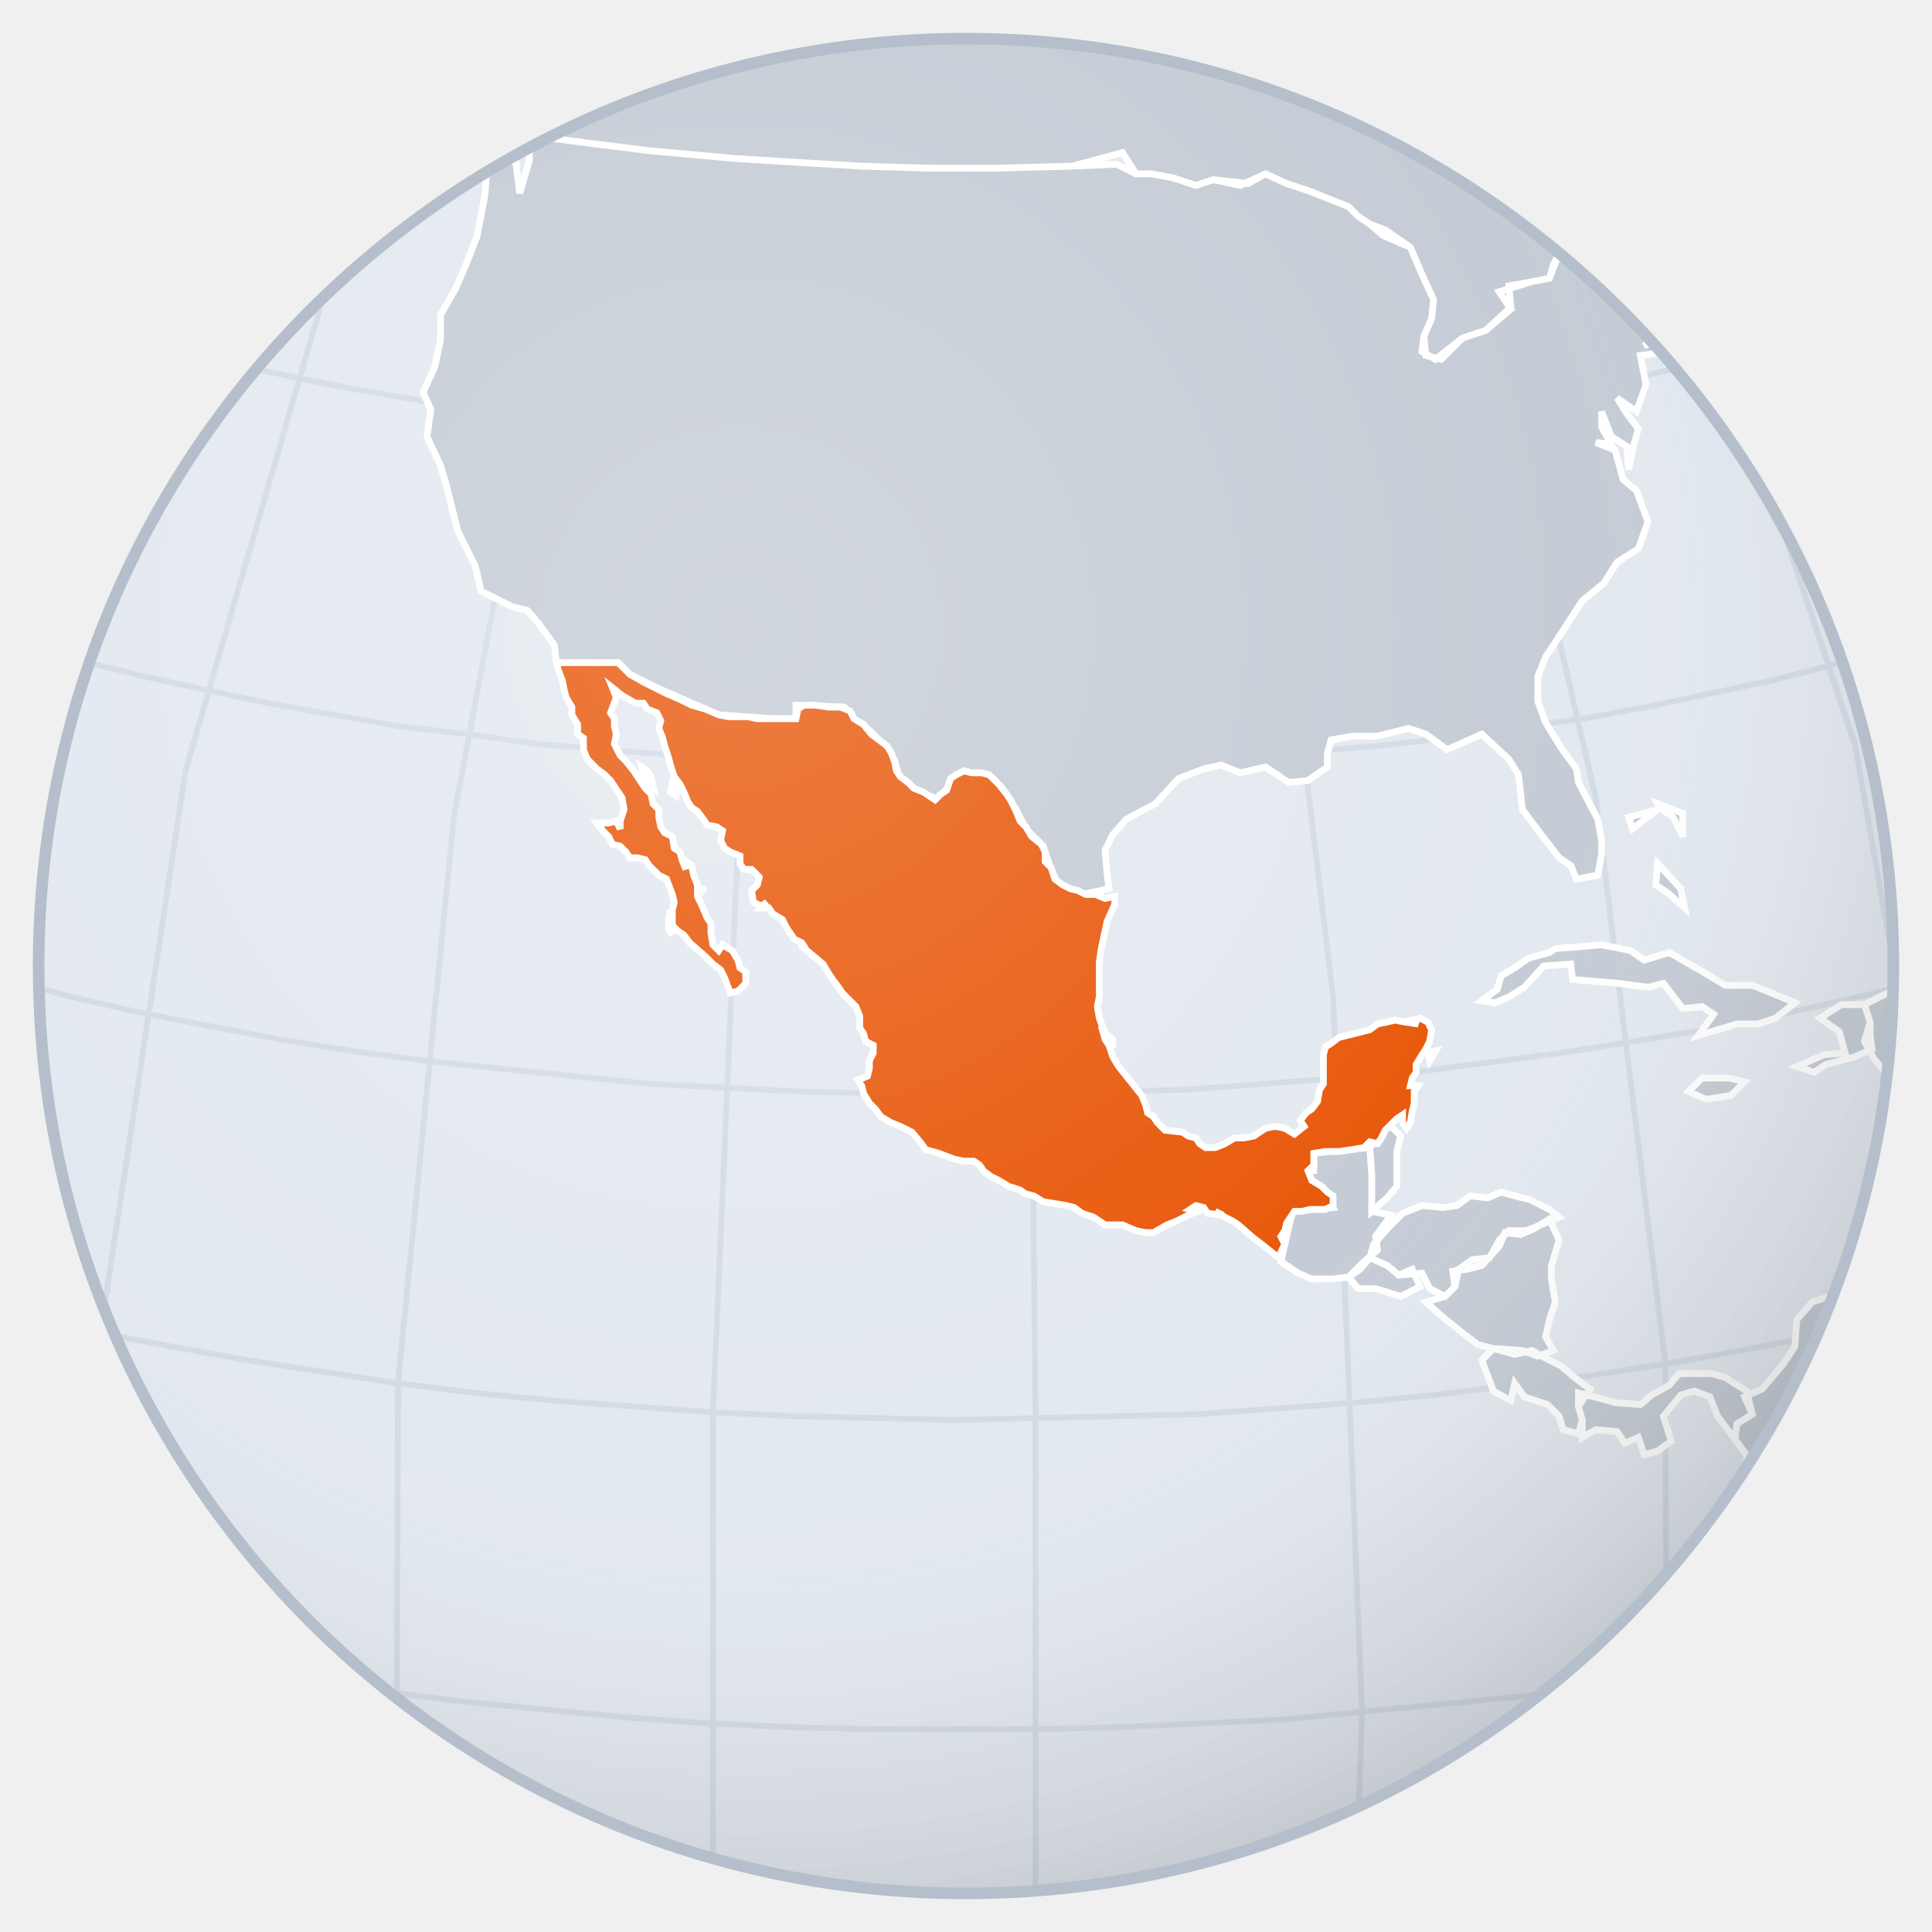
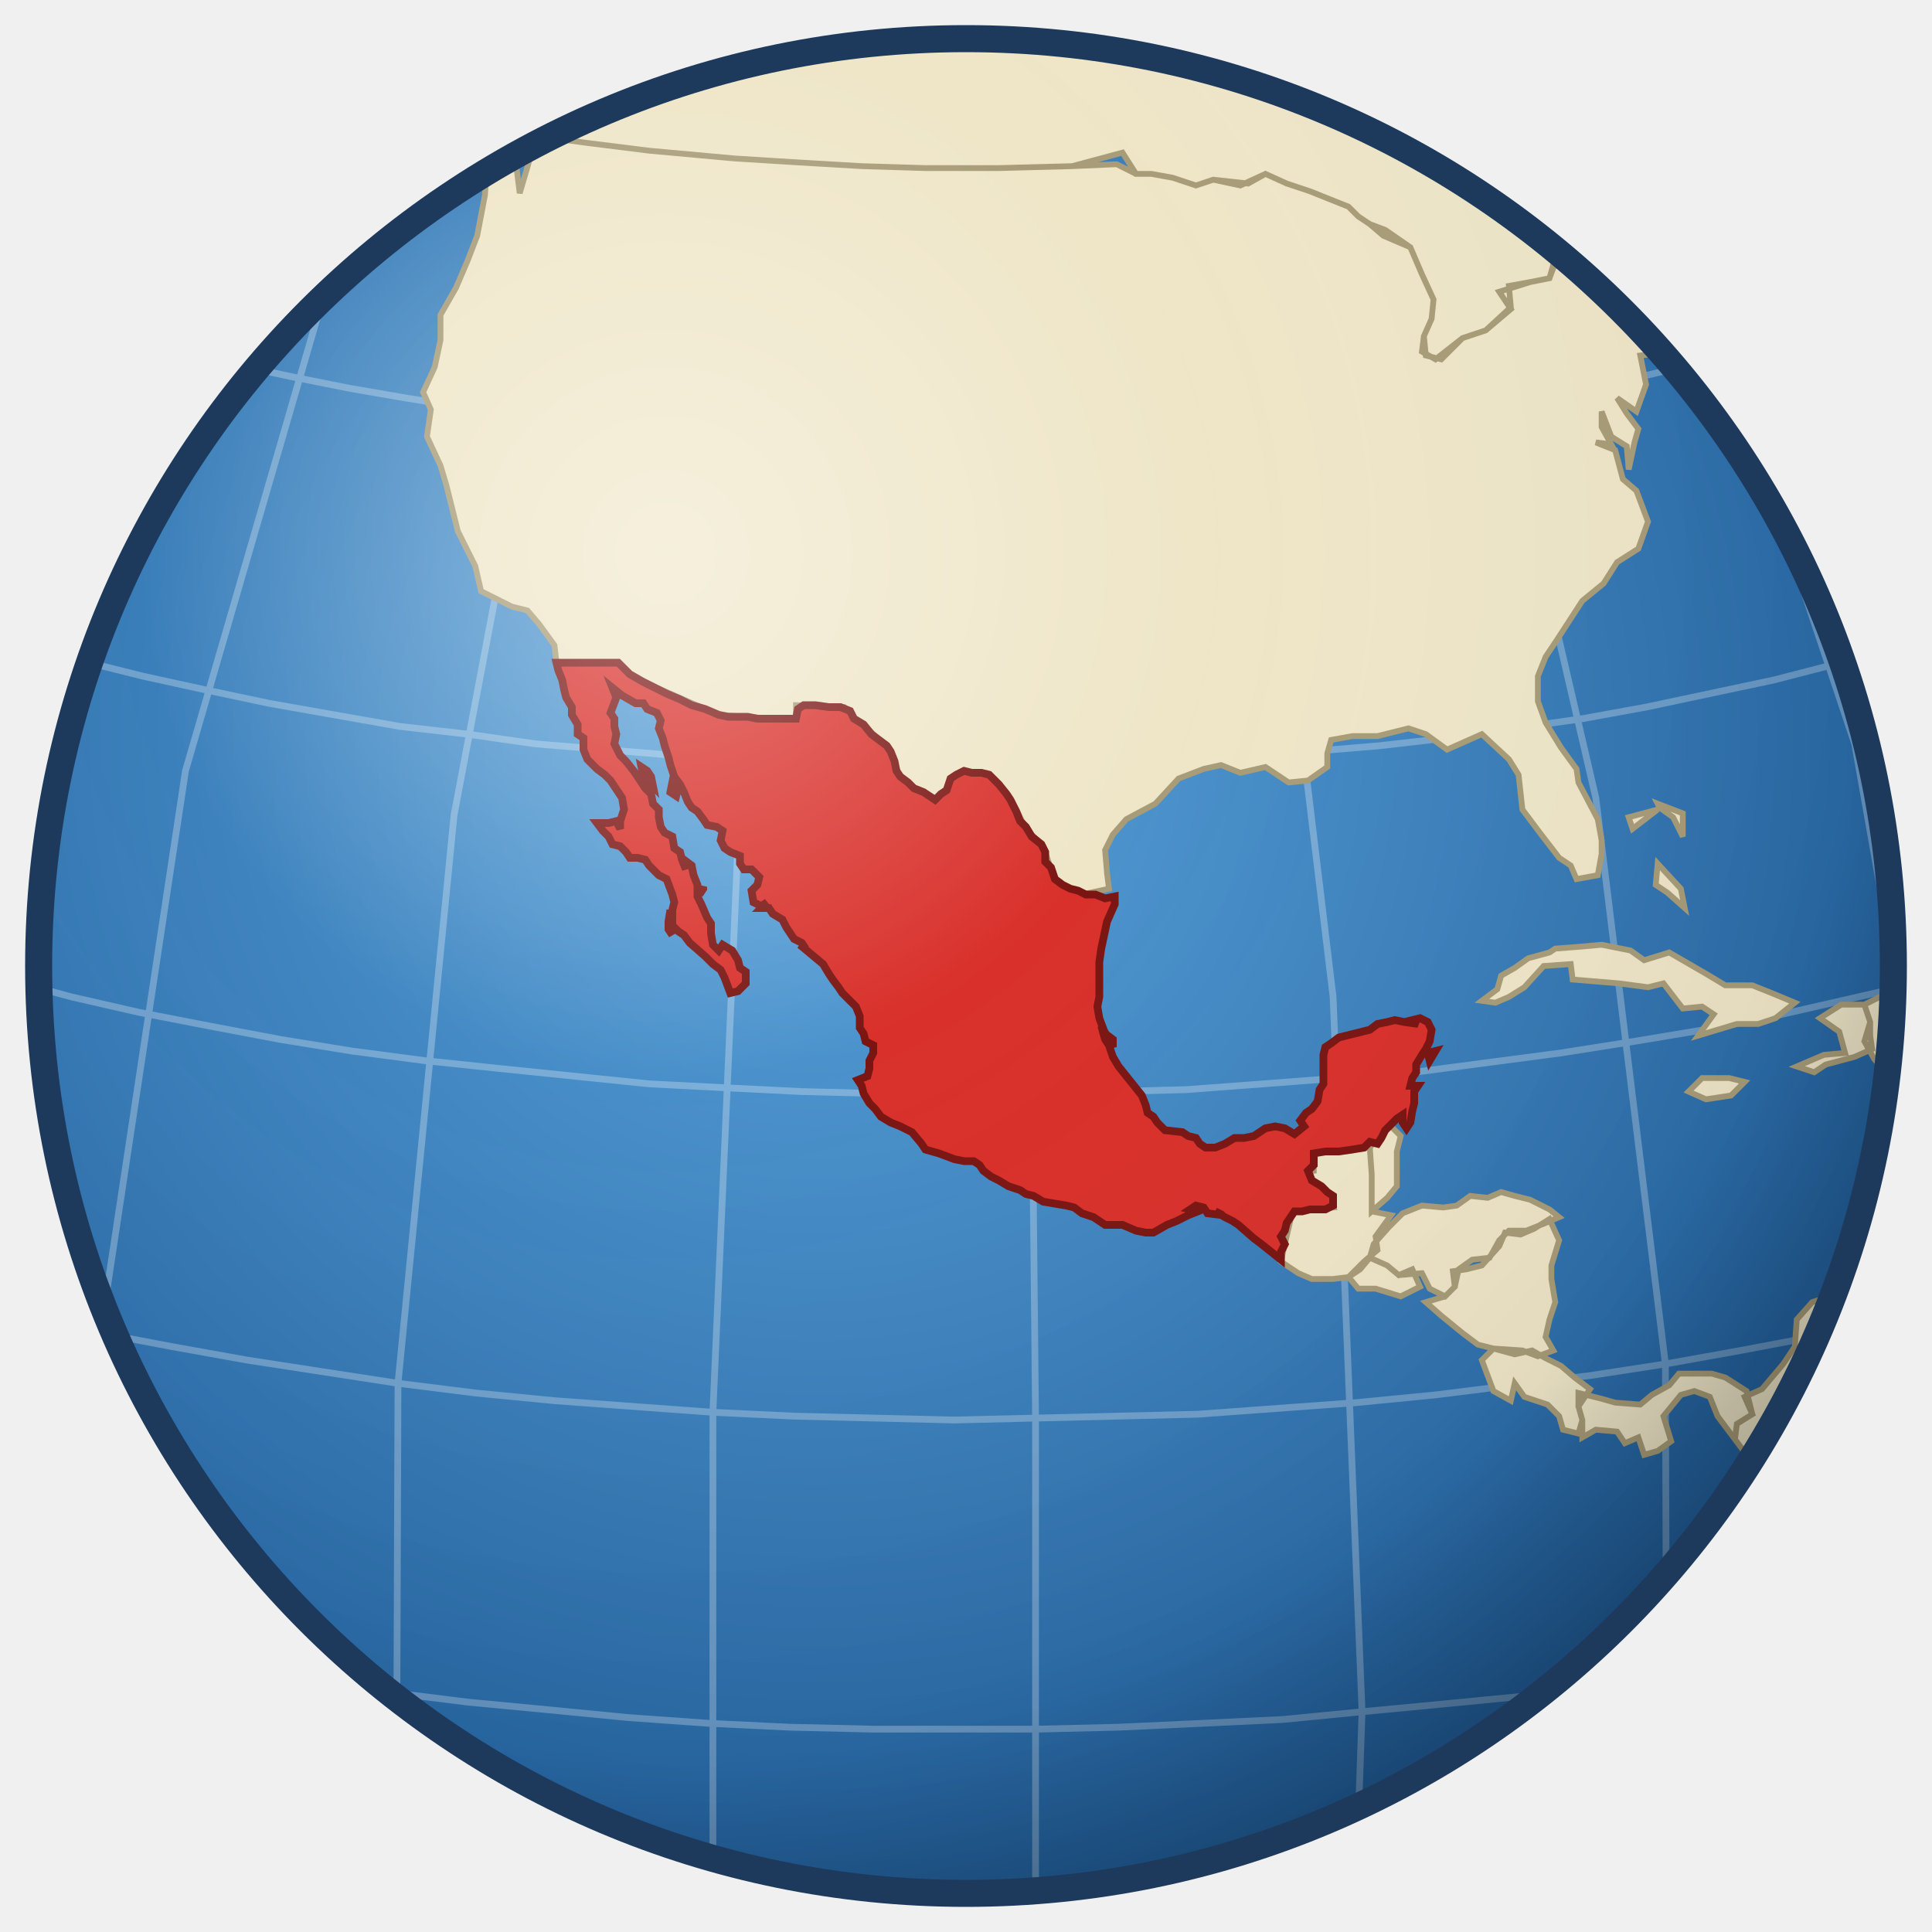
<svg xmlns="http://www.w3.org/2000/svg" viewBox="0 0 100 100">
-   <style>.o{fill:#e3e9f0}.l{fill:#c5ccd5;stroke:#fff;stroke-width:.35}.g{fill:none;stroke:#d3dbe5;stroke-width:.3}.t{fill:#e8590c;stroke:#fff;stroke-width:.35}.m{fill:none;stroke:#e8590c;stroke-width:1.6}.r{fill:none;stroke:#b5bfcb;stroke-width:.6}@media(prefers-color-scheme:dark){.o{fill:#283141}.l{fill:#4b5567;stroke:#283141}.g{stroke:#323c4e}.t{fill:#ff922b;stroke:#283141}.m{stroke:#ff922b}.r{stroke:#4b5567}}</style>
+   <style>.l{fill:#efe6c8;stroke:#a89c78;stroke-width:.3}.g{fill:none;stroke:#fff;stroke-opacity:.28;stroke-width:.35}.t{fill:#d9302b;stroke:#7a1512;stroke-width:.4}.mh{fill:none;stroke:#fff;stroke-width:3.2}.m{fill:none;stroke:#d9302b;stroke-width:1.8}.r{fill:none;stroke:#1d3a5c;stroke-width:1.4}</style>
  <defs>
    <clipPath id="c">
      <circle cx="50" cy="50" r="48" />
    </clipPath>
-     <radialGradient id="s" cx="38%" cy="32%" r="75%">
-       <stop offset="0" stop-color="#fff" stop-opacity=".22" />
-       <stop offset=".6" stop-color="#fff" stop-opacity="0" />
-       <stop offset="1" stop-color="#000" stop-opacity=".18" />
+     <radialGradient id="o" cx="42%" cy="38%" r="65%">
+       <stop offset="0" stop-color="#5aa4dc" />
+       <stop offset="1" stop-color="#21609e" />
+     </radialGradient>
+     <radialGradient id="s" cx="34%" cy="28%" r="80%">
+       <stop offset="0" stop-color="#fff" stop-opacity=".38" />
+       <stop offset=".35" stop-color="#fff" stop-opacity="0" />
+       <stop offset=".8" stop-color="#000" stop-opacity=".05" />
+       <stop offset="1" stop-color="#000" stop-opacity=".35" />
    </radialGradient>
  </defs>
  <g clip-path="url(#c)">
-     <circle class="o" cx="50" cy="50" r="48" />
+     <circle cx="50" cy="50" r="48" fill="url(#o)" />
    <path class="g" d="M70.1 100L70.5 88.6L69 51.6L64.5 14.3L61.5 0M0 83.9L4.5 85L8.3 85.7L12.2 86.4L16.1 87.1L20.2 87.6L24.2 88.1L28.4 88.5L32.5 88.9L36.7 89.2L40.9 89.4L45.2 89.5L49.4 89.5L53.7 89.5L57.9 89.4L62.2 89.2L66.4 89L70.5 88.6L74.7 88.2L78.8 87.8L82.8 87.2L86.8 86.6L90.7 85.9L94.5 85.2L98.2 84.3L100 83.9M0 4.2L3 0M0 28.8L7.7 9.1L13.3 0M5.4 100L5 97.5L5.2 69L9.6 39.9L17.8 11.7L23.1 0M20.5 100L20.6 71.6L23.5 42.2L28.9 13.6L32.8 0M36.9 100L36.9 73.1L38.2 43.6L40.6 14.7L42.5 0M53.6 100L53.6 73.4L53.3 43.9L52.6 14.9L52.1 0M86.3 100L86.2 70.6L82.6 41.3L76 12.9L71.4 0M100 61.2L96 38.5L86.7 10.7L81.1 0M100 16.3L96.3 7.7L91.5 0M0 98.7L1.5 99.1L5.2 99.9M94.3 100L97.5 99.3L100 98.7M0 67.7L1.5 68.1L5.2 69L8.9 69.7L12.8 70.4L16.7 71L20.6 71.6L24.6 72.1L28.7 72.5L32.8 72.8L36.9 73.1L41.1 73.3L45.3 73.4L49.4 73.5L53.6 73.4L57.8 73.3L62 73.2L66.1 72.9L70.2 72.6L74.3 72.2L78.3 71.7L82.3 71.2L86.2 70.6L90.1 69.9L93.8 69.2L97.5 68.4L100 67.7M0 50.6L3.7 51.6L7.2 52.4L10.8 53.1L14.5 53.8L18.2 54.4L22 54.9L25.8 55.3L29.7 55.7L33.6 56.1L37.5 56.3L41.5 56.5L45.5 56.6L49.5 56.7L53.5 56.6L57.5 56.5L61.4 56.4L65.4 56.1L69.3 55.8L73.2 55.5L77 55L80.8 54.5L84.6 53.9L88.2 53.3L91.8 52.6L95.3 51.8L98.8 51M0 33L4.2 34.2L7.4 35L10.6 35.7L13.9 36.4L17.3 37L20.7 37.6L24.2 38L27.7 38.5L31.3 38.8L34.9 39.1L38.5 39.4L42.2 39.5L45.8 39.6L49.5 39.7L53.2 39.7L56.9 39.6L60.5 39.4L64.2 39.2L67.8 38.9L71.4 38.6L74.9 38.2L78.4 37.7L81.9 37.2L85.2 36.6L88.5 35.9L91.8 35.2L94.9 34.4L98 33.6L100 33M0 15.2L1.7 15.8L4.2 16.6L6.8 17.4L9.5 18.2L12.3 18.9L15.1 19.5L18.1 20.1L21 20.6L24.1 21.1L27.1 21.6L30.3 21.9L33.4 22.3L36.6 22.5L39.8 22.7L43.1 22.9L46.3 23L49.6 23L52.8 23L56.1 22.9L59.3 22.8L62.5 22.6L65.7 22.3L68.9 22L72 21.7L75.1 21.2L78.2 20.8L81.2 20.2L84.1 19.7L87 19L89.8 18.4L92.5 17.6L95.1 16.9L97.7 16L100 15.2M6.4 0L9.5 1.1L11.6 1.8L13.8 2.5L16 3.1L18.4 3.7L20.8 4.2L23.2 4.7L25.7 5.2L28.2 5.6L30.8 5.9L33.4 6.3L36.1 6.5L38.8 6.7L41.5 6.9L44.2 7L46.9 7.1L49.6 7.2L52.4 7.1L55.1 7.1L57.8 7L60.5 6.8L63.2 6.6L65.9 6.3L68.5 6L71.1 5.7L73.6 5.3L76.2 4.8L78.6 4.4L81 3.8L83.4 3.3L85.6 2.6L87.9 2L90 1.3L92.1 0.6L93.6 0" />
    <path class="l" d="M69.5 0L70 0.8L71.2 2.3L73.1 3.5L73.7 2.9L73.7 1.3L72.9 0L91.9 0L90.6 1L88.6 1.3L87.3 1.7L86.5 2L86.2 3.3L85.4 4.2L84.9 6.5L84.4 8.2L85.2 7.7L85.8 5.4L87.1 3.6L88.4 3.1L89.6 3.6L89.2 4.8L90.4 6.3L91.2 7.3L92.8 7.6L94.2 6.9L94.2 5L94.8 6L95.7 6.3L95.1 7.7L93.5 9.2L92.9 10.1L92.3 11.6L91.5 11.7L90.9 10.4L92 8.7L90.5 9.2L89.5 9.7L88.4 9L87.5 7L86.3 7.1L85.6 8.1L85.8 9.4L85.7 10.1L85.1 10.6L83.2 11.5L81.6 11.8L80.5 13.6L80.2 14.4L79.2 14.6L78.1 14.8L78.2 15.9L76.9 17.1L75.7 17.5L74.6 18.6L73.8 18.4L73.7 17.4L74.1 16.5L74.2 15.5L73.6 14.2L73 12.8L71.6 12.2L70.9 11.6L70.3 11.2L69.8 10.7L68.8 10.3L67.8 9.9L66.6 9.5L65.5 9L64.6 9.5L62.8 9.3L61.9 9.6L60.7 9.2L59.6 9L58.8 9L58.1 7.9L55.5 8.6L51.7 8.7L47.9 8.7L44.6 8.6L41.2 8.4L38 8.2L34.7 7.9L33.6 7.8L30.4 7.4L27.4 7L25.8 5.2L25.3 4.4L23.7 3.5L23.7 2.1L24.2 1.2L23.3 0.4L69.5 0ZM98 0L99.2 0.9L100 1.5L100 3.2L99 1.9L98.5 3.5L98.2 2.7L97.2 2.7L96.4 3.1L94.7 3.7L94.6 2.7L94.1 1.3L93.8 0L98 0ZM26.5 7.7L24.4 6.8L23.6 5.5L22.6 4.6L22.6 3.7L23.7 3.9L25.1 4.6L25.5 6L26.3 6.8ZM88.4 2L89.9 1.8L91.1 2.1L89.6 2.5ZM91 6L91.7 6.6L92.5 6.6L93.3 6.3L93.2 7L91.4 7L90.9 6.5ZM27.4 7L30.4 7.4L33.6 7.8L34.7 7.9L38 8.2L41.2 8.4L44.6 8.6L47.9 8.7L51.7 8.7L55.5 8.6L57.8 8.5L58.8 9L59.6 9L60.7 9.2L61.9 9.6L62.8 9.3L64.2 9.6L65.5 9L66.6 9.5L67.8 9.9L68.8 10.3L69.8 10.7L70.3 11.2L70.9 11.6L71.7 11.9L73 12.8L73.6 14.2L74.2 15.5L74.1 16.5L73.7 17.4L73.6 18.2L74.3 18.6L75.7 17.5L76.9 17.1L78.2 16L77.6 15.1L79.2 14.6L80.2 14.4L80.4 13.7L81.2 12.2L83.2 11.5L85.1 11L85.7 10.1L85.8 9.4L85.6 8.1L85.8 6.8L86.9 6.7L88.4 9L89.5 9.7L89.1 11.2L88.3 12L87.4 12.7L87.2 13.7L87.5 15L88.2 15.7L87.7 16.3L86.9 16.8L85.9 17.2L85.1 17.9L86.6 17.2L85.7 18.3L84.9 18.4L85.2 19.9L84.7 21.3L83.7 20.6L84.2 21.4L84.8 22.2L84.6 22.9L84.3 24.3L84.2 23.1L83.4 22.6L82.9 21.3L82.9 22.1L83.4 23L82.6 22.9L83.6 23.3L84 24.8L84.7 25.4L85.3 27L84.8 28.4L83.7 29.1L83 30.2L81.9 31.1L80.6 33.1L80 34L79.6 35L79.6 36.3L80 37.4L80.8 38.7L81.6 39.8L81.7 40.5L82.7 42.4L82.9 43.5L82.9 44.2L82.7 45.3L81.6 45.5L81.3 44.8L80.7 44.4L79.7 43.1L78.8 41.9L78.6 40.1L78.1 39.3L76.7 38L74.9 38.8L73.8 38L72.9 37.7L71.3 38.1L70 38.1L68.9 38.3L68.7 39L68.7 39.7L67.7 40.4L66.7 40.5L65.5 39.7L64.2 40L63.2 39.6L62.3 39.8L61 40.3L59.8 41.6L58.3 42.4L57.6 43.2L57.2 44L57.3 45.2L57.4 46L56 46.3L54.8 45.8L54.4 45L54 43.8L53.1 42.9L52.6 41.9L51.8 40.7L50.7 40.1L49.5 40.1L48.6 41.4L47.4 40.9L46.6 40.4L46.3 39.4L45.8 38.6L45 37.8L44.2 37.2L43.7 36.6L41.2 36.5L41.2 37.2L40 37.2L37.2 37L34 35.6L32 34.6L30.4 34.3L28.8 34.3L28.7 33.4L27.9 32.3L27.3 31.6L26.5 31.4L24.9 30.6L24.6 29.3L23.7 27.5L23.1 25.1L22.8 24.1L22.1 22.6L22.3 21.2L21.9 20.3L22.5 19L22.8 17.6L22.8 16.3L23.6 14.9L24.2 13.5L24.7 12.2L25.1 10.1L25.2 8.7L25.1 7.9L26.7 8.4L26.9 10L27.4 8.3ZM96.5 52L96.8 52.9L96.8 53.6L96.9 54.3L96 54.7L94.5 55.1L93.9 55.5L93 55.2L94.4 54.6L95.5 54.5L95.2 53.4L94.2 52.7L95.3 52ZM100 53.4L99.3 53.6L98.6 54.2L97.5 55.4L97 54.8L96.5 53.9L96.8 52.9L96.5 52L97.7 51.4L98.6 51.7L99.3 52.1L100 51.8L100 53.4ZM84.3 42.3L85.8 41.9L84.5 42.9ZM85.8 41.6L87.1 42.1L87.1 43.3L86.6 42.3L85.9 41.8ZM85.8 44.7L87 46L87.2 47L86.3 46.2L85.7 45.8ZM100 98.3L99.2 99L98 99.3L97.5 98.6L96.5 98.8L96.9 98.1L96.2 97.4L95.6 96.2L96.1 95.2L97 94.6L96.9 93.8L97.3 93.2L97.5 92.5L99.2 91.1L100 90.7L100 98.3ZM100 90.7L99.2 91.1L97.5 92.5L97.3 93.2L96.9 93.8L97 94.6L96.1 95.2L96 95.9L96.2 97.4L96.9 98.1L96.5 98.8L97.5 98.6L98 99.3L99.2 99L100 98.3L100 100L88.4 100L87.9 99L87.3 98.4L86.9 97.4L85.7 96.7L84.6 96.2L85.1 95.5L84.4 94.2L85 93.1L86.2 91.9L86 92.9L86.6 93.3L87.3 93.3L87.9 94L88.8 93.2L89.1 92.1L90.1 90.6L92 89.7L93.7 87.7L94.1 86.7L93.9 85.5L95.3 85.8L95.8 86.4L96.5 86.7L97.4 88.1L98.5 88L99.3 87.4L100 87.5L100 90.7ZM100 87.5L99.3 87.4L98.5 88L97.4 88.1L96.5 86.7L95.8 86.4L95.3 85.8L94.3 85.3L93.3 85.3L92.5 84.9L90.8 85.3L90.4 84.7L88.6 84.1L88.8 82.7L89.2 82.1L90 81.8L90.6 80.7L91.2 79.7L90.8 78.5L90.4 77.1L90.4 75.3L89.8 74.5L89.9 73.7L90.7 73.2L90.3 72.3L91.2 71.9L92.3 70.6L92.9 69.7L93 68.3L93.8 67.4L94.7 67.1L96 66.6L97.1 65.6L97.6 65.1L98.2 64.1L99.1 64.4L98 65.5L97.7 66.4L97.2 67L96.9 67.7L96.8 69L96.5 70L97.2 69.9L97.5 70.6L98 71.6L97.9 72.5L98.7 73.1L100 72.6L100 87.5ZM90.4 72L90.7 73.2L89.9 73.7L89.8 74.5L88.9 73.3L88.5 72.3L87.7 72L87 72.2L86.1 73.3L86.5 74.6L85.8 75.1L85.1 75.3L84.8 74.4L84.1 74.7L83.7 74.1L82.6 74L81.9 74.4L81.9 73.5L81.7 72.8L81.7 72.1L82.9 72.4L83.6 72.6L84.9 72.7L85.5 72.2L86.4 71.7L86.9 71.1L87.8 71.1L88.6 71.1L89.3 71.3ZM82.3 71.9L81.7 72.8L81.9 73.5L81.7 74.2L80.9 74L80.7 73.3L80.1 72.7L78.9 72.3L78.4 71.6L78.2 72.5L77.3 72L77 71.2L76.7 70.4L77.3 69.8L78.4 70.1L79.3 69.9L80 70.3L80.8 70.7L81.5 71.3ZM80.4 69.9L79.6 70.2L78.8 69.9L77.3 69.8L76.5 69.6L75.7 69L74.6 68.1L73.8 67.4L74.8 67.1L75.3 66.6L75.2 65.8L75.9 65.7L76.7 65.5L77.6 64.5L77.9 63.8L78.7 63.9L79.4 63.6L80.2 63.1L80.7 64.2L80.3 65.5L80.3 66.2L80.5 67.4L80.2 68.3L80 69.2ZM80.7 63L80 63.3L79 63.7L78.1 63.7L77.6 64.2L77.1 65.1L76.2 65.2L75.5 65.7L75.3 66.6L74.8 67.1L74 66.7L73.6 65.9L72.4 66L71.8 65.5L70.9 65.1L71.1 64.4L71.9 63.5L72.6 62.8L73.6 62.4L74.7 62.5L75.4 62.4L76.1 61.9L77 62L77.7 61.7L78.4 61.9L79.2 62.1L80.2 62.6ZM70.9 65.1L71.8 65.5L72.4 66L73.1 65.7L73.5 66.6L72.5 67.1L71.2 66.7L70.3 66.7L69.8 66.1L70.4 65.7ZM66.3 65.3L66.5 64.4L66.9 62.7L69 62.5L68.5 61.5L67.3 60.7L68 60.6L68 59.7L69.5 59.5L70.9 59.4L71 60.8L71 62.7L72 62.9L71.2 64L71.3 64.7L70.6 65.3L69.8 66.1L69 66.2L67.9 66.2L67.2 65.9ZM70.9 59.4L71.9 58.2L72.5 58.8L72.3 59.6L72.3 60.4L72.3 61.4L71.8 62L71 62.7L71 60.8ZM100 72.6L98.7 73.1L97.9 72.5L98 71.6L97.8 70.9L97.2 69.9L96.5 70L96.8 69L96.9 67.7L97.2 67L97.7 66.4L98 65.5L98.9 65L98.1 65.8L98.6 66.5L98.7 67.3L98.2 68.4L98.8 69.6L99.6 68.1L99.1 67.6L99 66.4L100 65.7L100 72.6ZM93.9 85.5L94.1 86.7L93.7 87.7L92 89.7L90.1 90.6L89.1 92.1L88.8 93.2L87.9 94L87.3 93.3L86.6 93.3L86 92.9L86.2 91.9L87.1 90.6L86.2 90.8L85.2 90.3L85.3 88.5L86.2 87.1L86.8 86L87.5 85L88.6 84.1L90.1 84.8L90.8 85.3L92.1 85.2L93.3 85.3ZM88.5 55.8L89.5 55.8L90.3 56L89.6 56.7L88.3 56.9L87.4 56.5L88.1 55.8ZM80.5 49.1L81.8 49L82.9 48.9L84.4 49.2L85.1 49.7L86.4 49.3L88.3 50.4L89.3 51L90.7 51L91.7 51.4L92.9 51.9L91.9 52.7L91 53L89.9 53L87.9 53.6L88.7 52.5L88.1 52.1L87.1 52.2L86.1 50.9L85.3 51.1L83.8 50.9L81.4 50.7L81.3 49.9L79.9 50L78.9 51.1L78.1 51.6L77.4 51.9L76.7 51.8L77.5 51.2L77.7 50.5L78.4 50.1L79.1 49.6L80.2 49.3Z" />
    <path class="t" d="M28.8 34.3L29.2 34.3L29.6 34.3L30 34.3L30.4 34.3L30.8 34.3L31.2 34.3L31.6 34.3L32 34.3L32.6 34.9L33.3 35.3L33.9 35.6L34.5 35.9L35.2 36.2L35.8 36.5L36.5 36.7L37.2 37L37.7 37.1L38.2 37.1L38.7 37.1L39.2 37.2L39.7 37.2L40.2 37.2L40.7 37.2L41.2 37.2L41.3 36.7L41.6 36.5L42.2 36.5L42.9 36.6L43.5 36.6L44 36.8L44.2 37.2L44.7 37.5L45.1 38L45.5 38.3L45.9 38.6L46.1 38.9L46.3 39.4L46.4 39.9L46.6 40.2L47 40.5L47.3 40.8L47.8 41L48.1 41.2L48.4 41.4L48.7 41.1L49 40.9L49.2 40.3L49.5 40.1L49.9 39.9L50.3 40L50.8 40L51.2 40.1L51.7 40.6L52.1 41.1L52.3 41.4L52.6 42L52.8 42.5L53.1 42.8L53.4 43.3L53.9 43.7L54.1 44.1L54.1 44.6L54.4 44.9L54.6 45.5L55 45.8L55.4 46L55.8 46.1L56.2 46.3L56.7 46.3L57.2 46.5L57.7 46.4L57.7 46.8L57.3 47.7L57 49.1L56.9 49.8L56.9 50.2L56.9 50.9L56.9 51.6L56.8 52.1L56.9 52.7L57.2 53.5L57.6 53.8L57.6 54.2L57.4 53.8L57 53.1L57.2 53.8L57.4 54.1L57.6 54.7L57.9 55.2L58.7 56.2L59.1 56.7L59.3 57.2L59.4 57.6L59.7 57.8L59.9 58.1L60.3 58.5L61.2 58.6L61.5 58.8L61.9 58.9L62.1 59.2L62.4 59.4L62.9 59.4L63.4 59.2L63.9 58.9L64.4 58.9L64.9 58.8L65.2 58.6L65.5 58.4L66 58.3L66.5 58.4L67 58.7L67.5 58.3L67.3 58L67.6 57.6L67.9 57.4L68.2 57L68.3 56.4L68.5 56.1L68.5 55.5L68.5 55L68.5 54.6L68.6 54.2L68.9 54L69.3 53.7L70.9 53.3L71.3 53L71.8 52.9L72.2 52.8L72.7 52.9L73.4 53L73.1 52.8L73.5 52.7L73.9 52.9L74.1 53.3L74 53.9L73.8 54.3L73.6 54.6L73.3 55.1L73.3 55.5L73.1 55.8L73 56.2L73.4 56.2L73.2 56.5L73.2 57.1L73.1 57.5L73 58.1L72.8 58.4L72.6 58.1L72.6 57.7L72.3 57.9L72 58.2L71.7 58.5L71.5 58.9L71.3 59.2L70.9 59.1L70.6 59.4L70 59.5L69.3 59.6L68.6 59.6L68 59.7L68 60.3L67.7 60.6L67.9 61.1L68.4 61.4L68.7 61.7L69 61.9L69 62.4L68.6 62.6L68.2 62.6L67.8 62.6L67.4 62.7L67 62.7L66.6 63.3L66.5 63.7L66.3 64L66.5 64.4L66.3 64.8L66.3 65.2L65.8 64.8L65.3 64.4L64.9 64.1L64.1 63.4L63.8 63.2L63.4 63L62.9 62.7L63.3 62.9L62.5 62.8L62.3 62.5L61.9 62.4L61.6 62.6L62 62.7L61.5 62.9L60.9 63.2L60.4 63.4L59.7 63.8L59.3 63.8L58.8 63.7L58.1 63.4L57.2 63.4L56.6 63L56 62.8L55.6 62.5L55.2 62.4L54.6 62.3L54 62.2L53.5 61.9L53.1 61.8L52.8 61.6L52.2 61.4L51.7 61.1L51.3 60.9L50.9 60.6L50.7 60.3L50.4 60.1L49.9 60.1L49.4 60L48.6 59.7L47.9 59.5L47.7 59.2L47.2 58.6L46.6 58.3L46.1 58.1L45.6 57.8L45.3 57.4L45 57.1L44.7 56.6L44.6 56.2L44.4 55.9L44.9 55.7L45 55.3L45 54.9L45.2 54.5L45.2 54.1L44.8 53.9L44.7 53.5L44.5 53.2L44.5 52.6L44.3 52.1L44 51.8L43.6 51.4L43.4 51.1L43.1 50.7L42.9 50.4L42.6 49.9L41.4 48.9L41.7 49.1L41.5 48.8L41.1 48.6L40.7 48L40.5 47.6L40 47.3L39.8 47L39.4 47L39.7 46.7L39.4 46.9L39 46.7L38.9 46.1L39.2 45.8L39.3 45.4L38.9 45L38.5 45L38.3 44.7L38.3 44.3L37.8 44.1L37.5 43.9L37.3 43.5L37.4 43L37.1 42.8L36.6 42.7L36.4 42.4L36.1 42L35.8 41.8L35.6 41.5L35.4 41L35.2 40.6L34.9 40.2L34.7 39.6L34.6 39.2L34.4 38.6L34.3 38.2L34.1 37.7L34.2 37.3L34 36.9L33.5 36.7L33.3 36.4L32.9 36.4L32.2 36L31.7 35.6L31.9 36.1L31.6 36.9L31.8 37.2L31.8 37.6L31.9 38L31.8 38.5L32.1 39.1L32.4 39.4L32.8 39.9L33.2 40.5L33.4 40.8L33.7 41.1L33.8 41.6L34.1 41.9L34.1 42.3L34.2 42.8L34.4 43.1L34.8 43.3L34.9 43.9L35.2 44.1L35.3 44.5L35.5 45L35.4 44.5L35.8 44.8L35.9 45.3L36.1 45.8L36.1 46.4L36.3 46.8L36.6 47.5L36.8 47.8L36.8 48.3L36.9 48.9L37.2 49.2L37.4 48.9L37.9 49.2L38.2 49.7L38.3 50.1L38.6 50.3L38.6 50.9L38.2 51.3L37.8 51.4L37.5 50.6L37.3 50.2L36.9 49.9L36.5 49.5L35.7 48.8L35.4 48.4L35.1 48.2L34.8 47.9L34.8 47.1L34.9 46.7L34.8 46.3L34.5 45.5L34.1 45.3L33.6 44.8L33.4 44.5L33 44.4L32.6 44.4L32.4 44.1L32.1 43.8L31.7 43.7L31.5 43.3L31.2 43L30.9 42.6L31.5 42.6L31.9 42.5L32.1 42.9L32.1 42.5L32.3 41.9L32.2 41.3L31.6 40.4L31.3 40.1L30.9 39.8L30.4 39.3L30.2 38.8L30.2 38.2L29.9 38L29.9 37.5L29.6 37L29.6 36.6L29.3 36.1L29.2 35.7L29.1 35.2L28.9 34.7ZM74 54.9L73.9 54.5L74.3 54.4ZM33.8 40.7L33.3 40.2L33.2 39.7L33.5 39.9L33.7 40.2ZM35.1 40.8L35 41.2L34.7 41L34.8 40.5ZM36.4 46L36.2 46.3L36.4 45.9ZM34.8 48.4L34.6 48.1L34.6 47.7L34.7 47.1L34.6 47.8L34.7 48.2Z" />
    <circle cx="50" cy="50" r="48" fill="url(#s)" />
  </g>
  <circle class="r" cx="50" cy="50" r="48" />
</svg>
